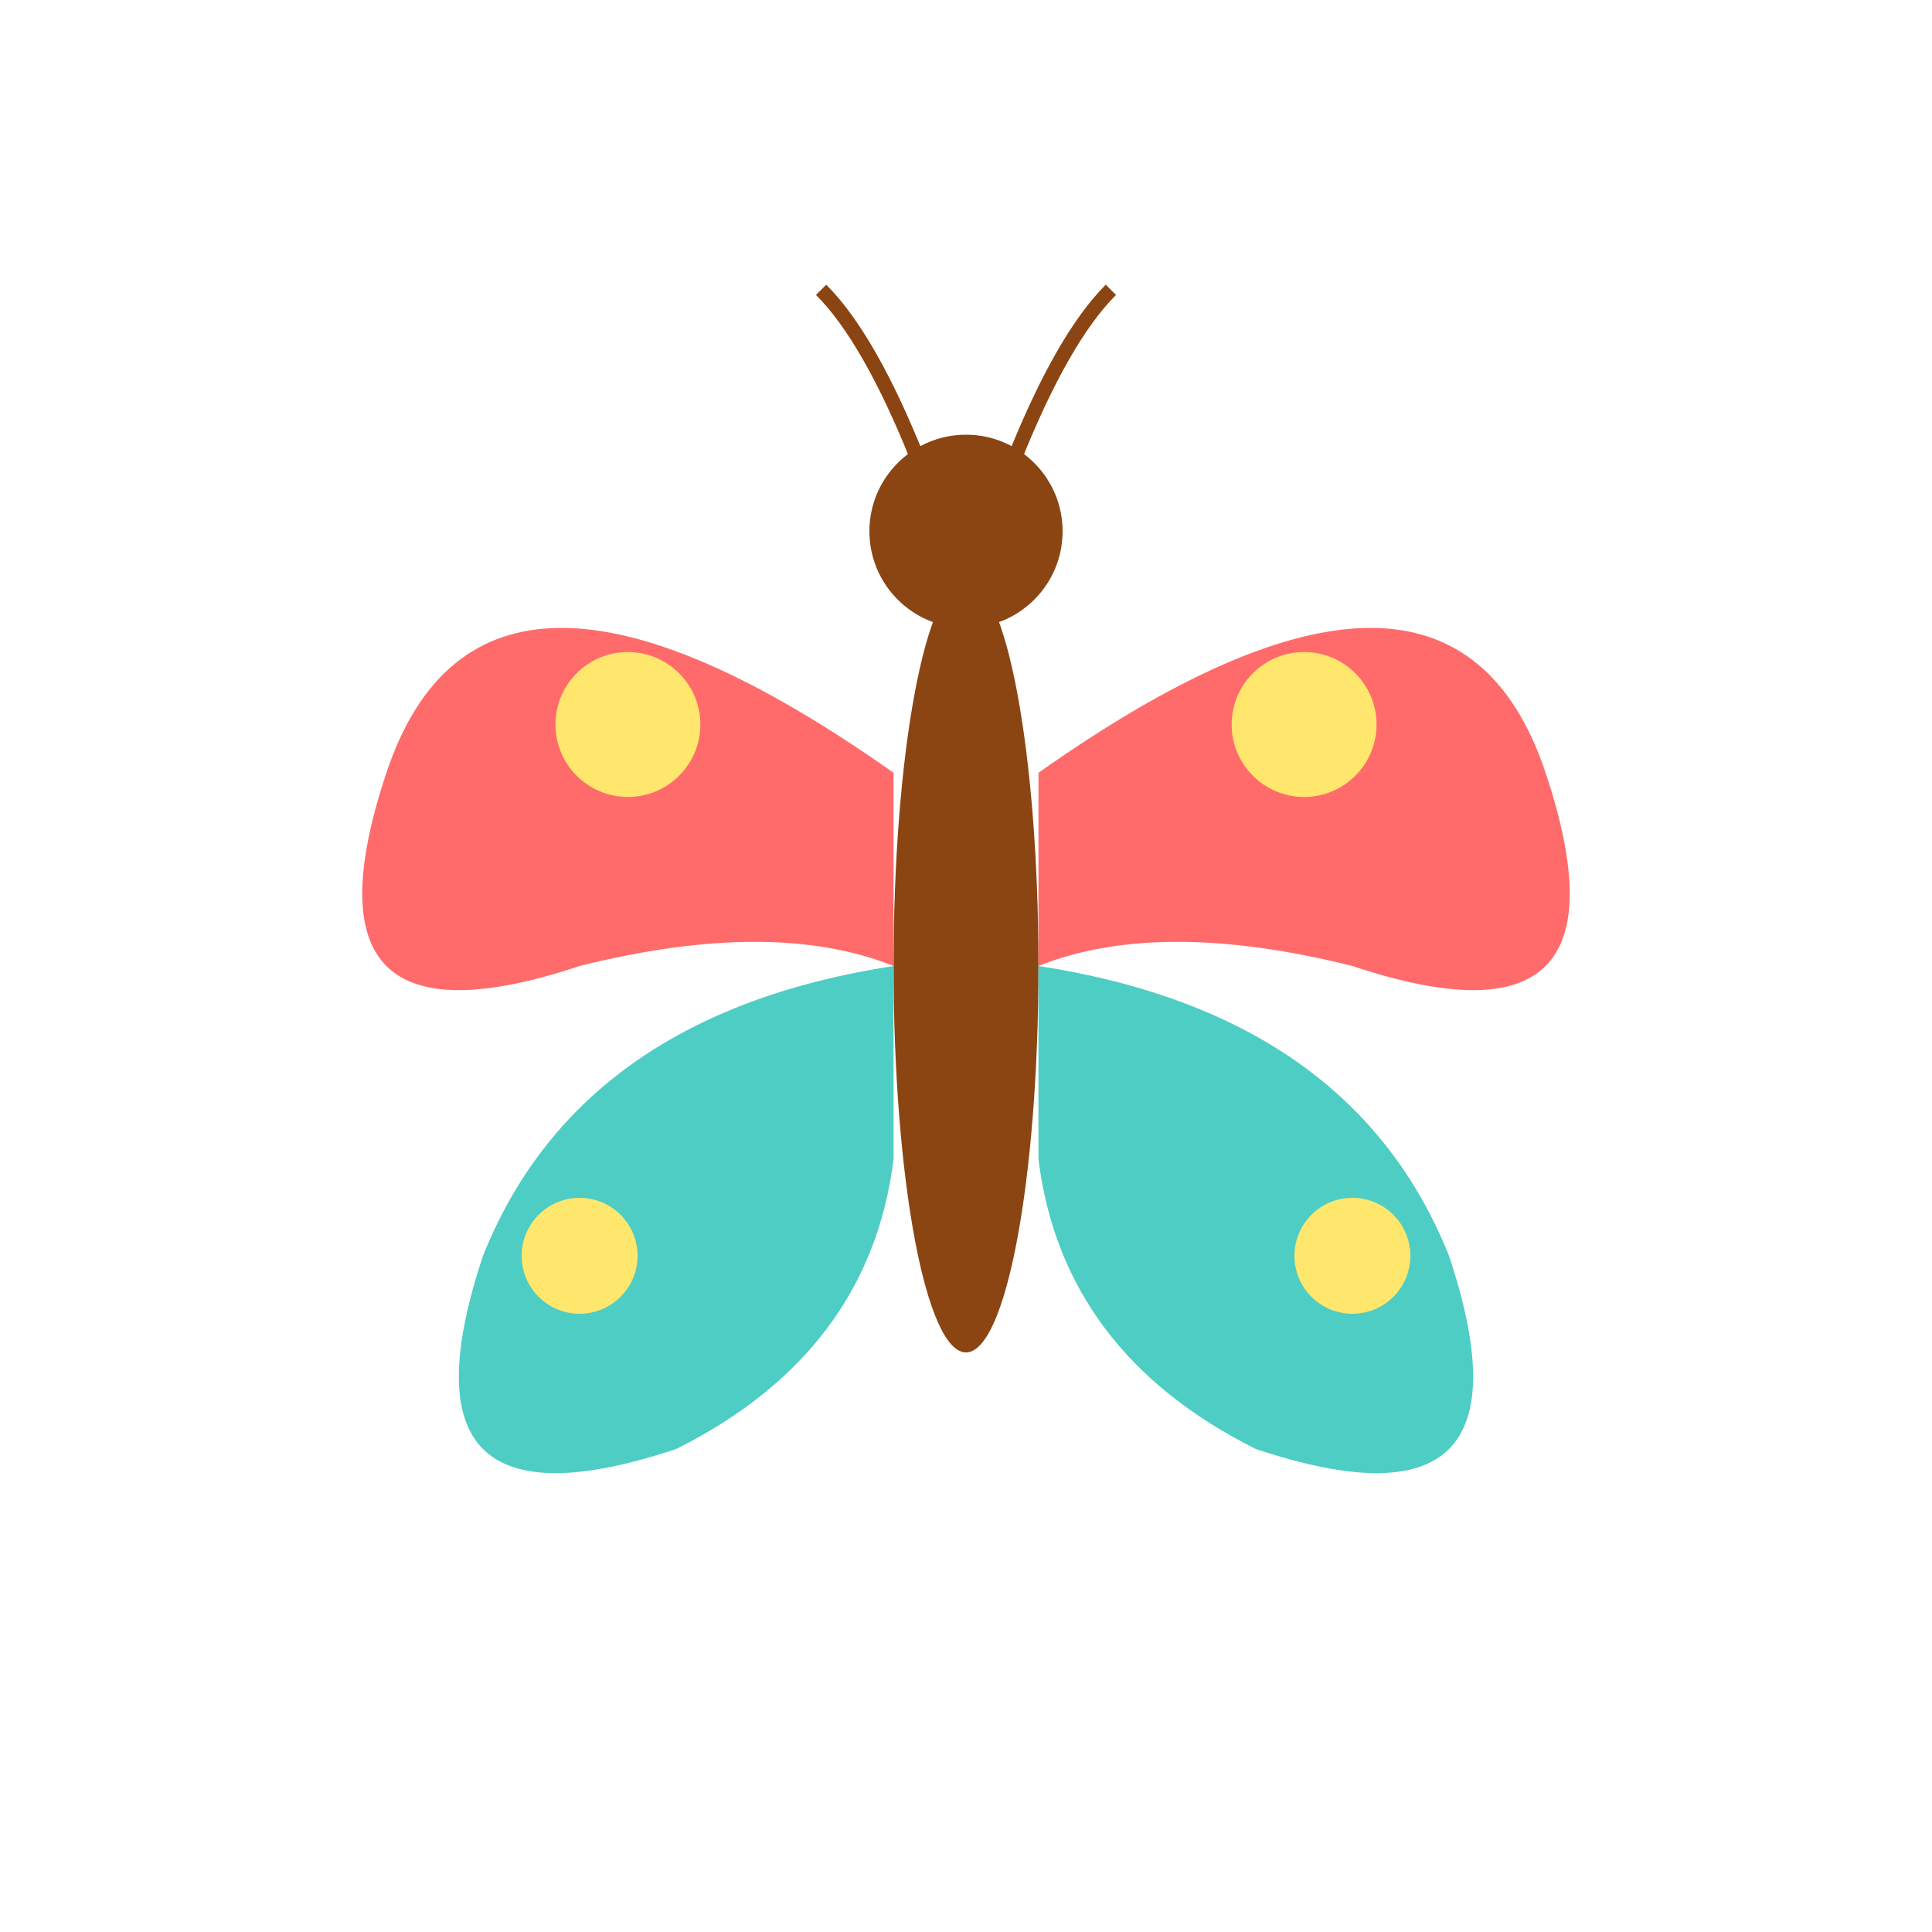
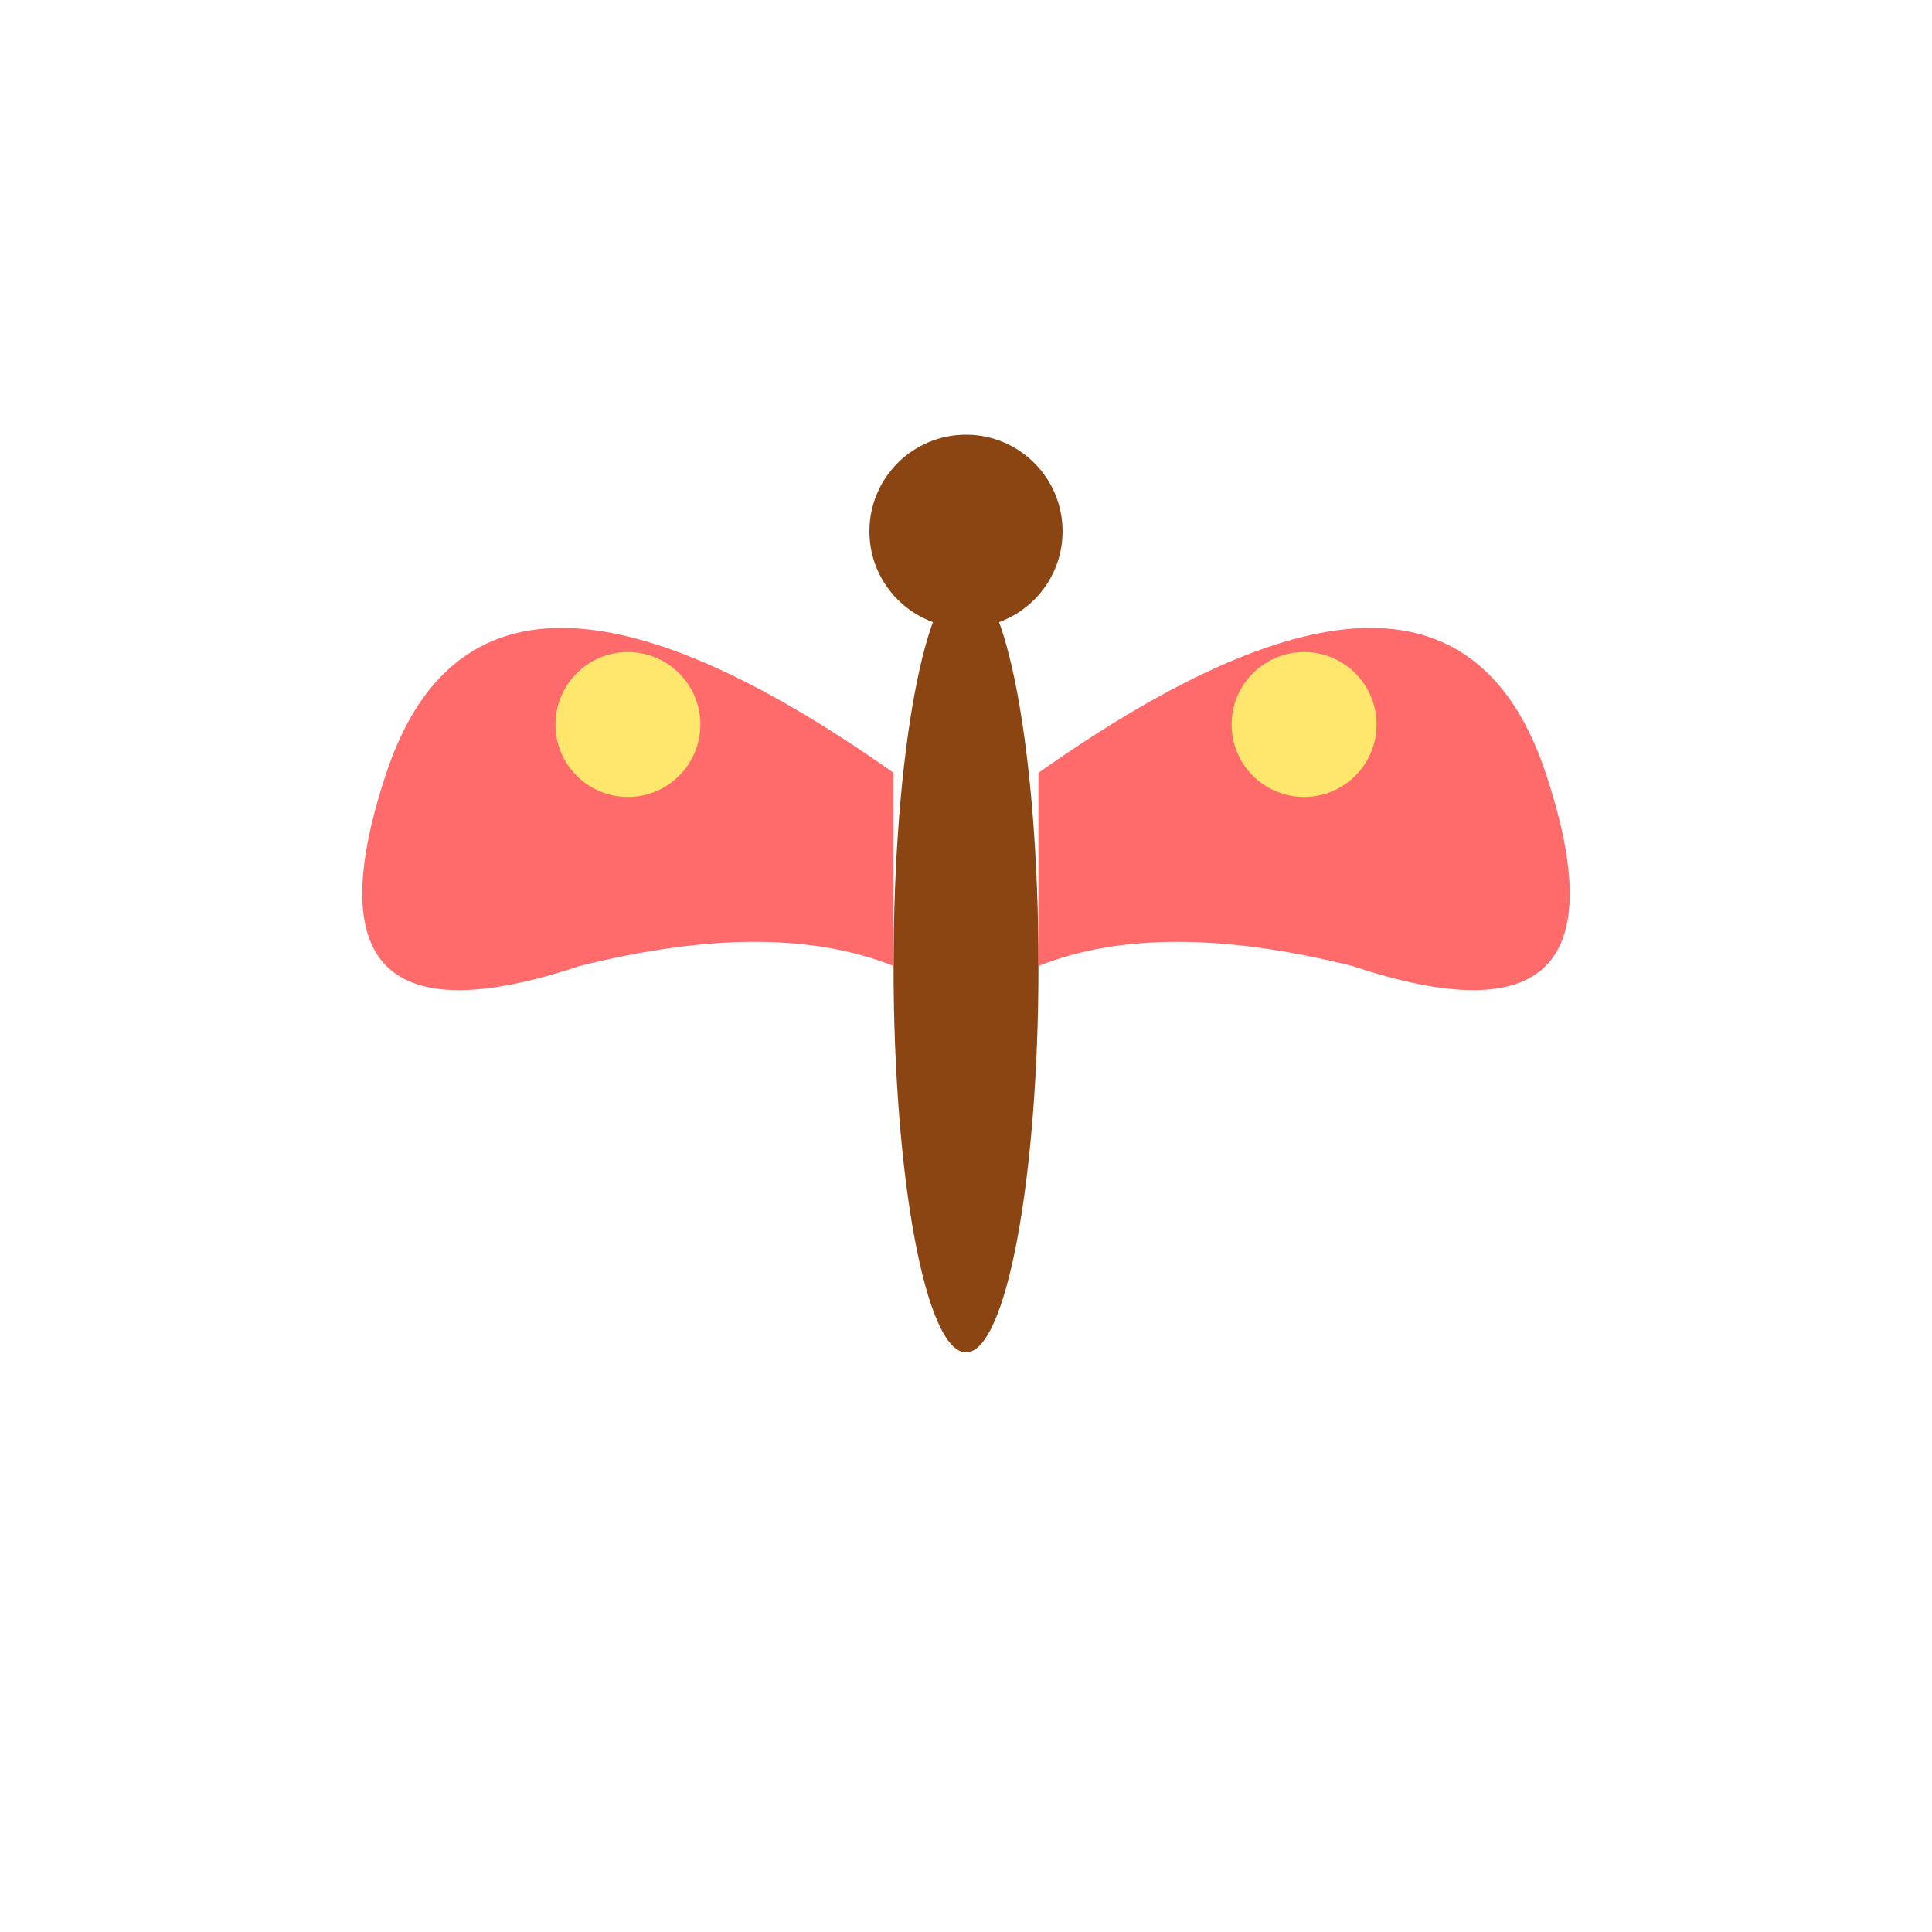
<svg xmlns="http://www.w3.org/2000/svg" width="400" height="400" viewBox="0 0 400 400">
  <ellipse cx="200" cy="200" rx="15" ry="80" fill="#8B4513" />
  <circle cx="200" cy="110" r="20" fill="#8B4513" />
-   <path d="M190 95 Q180 70 170 60" fill="none" stroke="#8B4513" stroke-width="3" />
-   <path d="M210 95 Q220 70 230 60" fill="none" stroke="#8B4513" stroke-width="3" />
  <path d="M185 160 Q100 100 80 160 Q60 220 120 200 Q160 190 185 200" fill="#FF6B6B" />
-   <path d="M185 200 Q120 210 100 260 Q80 320 140 300 Q180 280 185 240" fill="#4ECDC4" />
  <path d="M215 160 Q300 100 320 160 Q340 220 280 200 Q240 190 215 200" fill="#FF6B6B" />
-   <path d="M215 200 Q280 210 300 260 Q320 320 260 300 Q220 280 215 240" fill="#4ECDC4" />
  <circle cx="130" cy="150" r="15" fill="#FFE66D" />
-   <circle cx="120" cy="260" r="12" fill="#FFE66D" />
  <circle cx="270" cy="150" r="15" fill="#FFE66D" />
-   <circle cx="280" cy="260" r="12" fill="#FFE66D" />
</svg>
